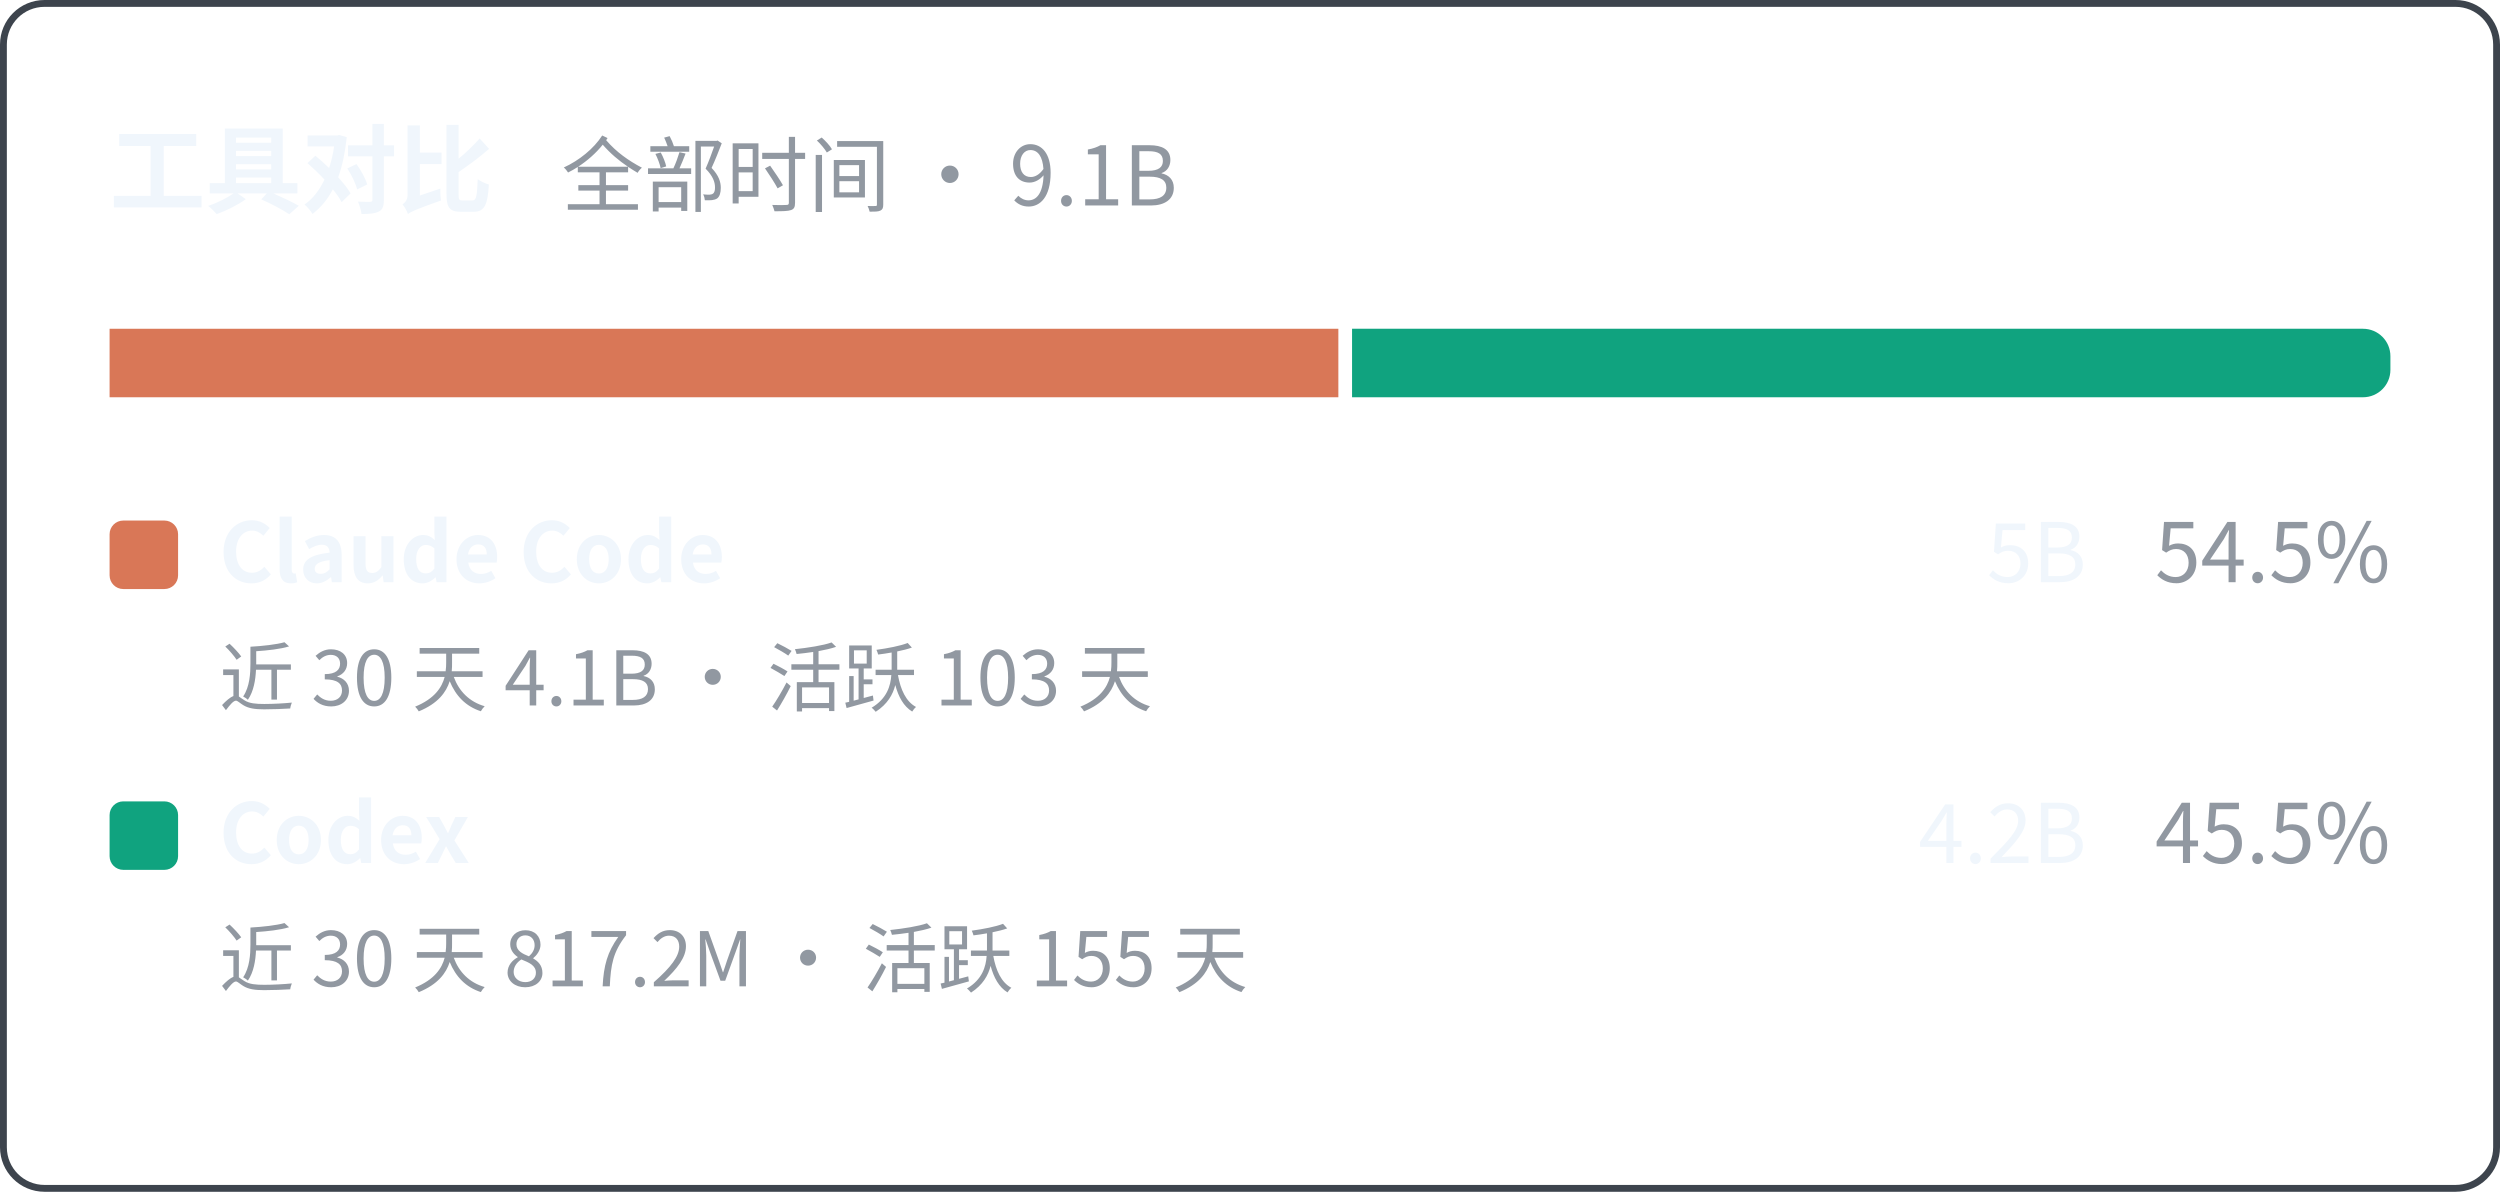
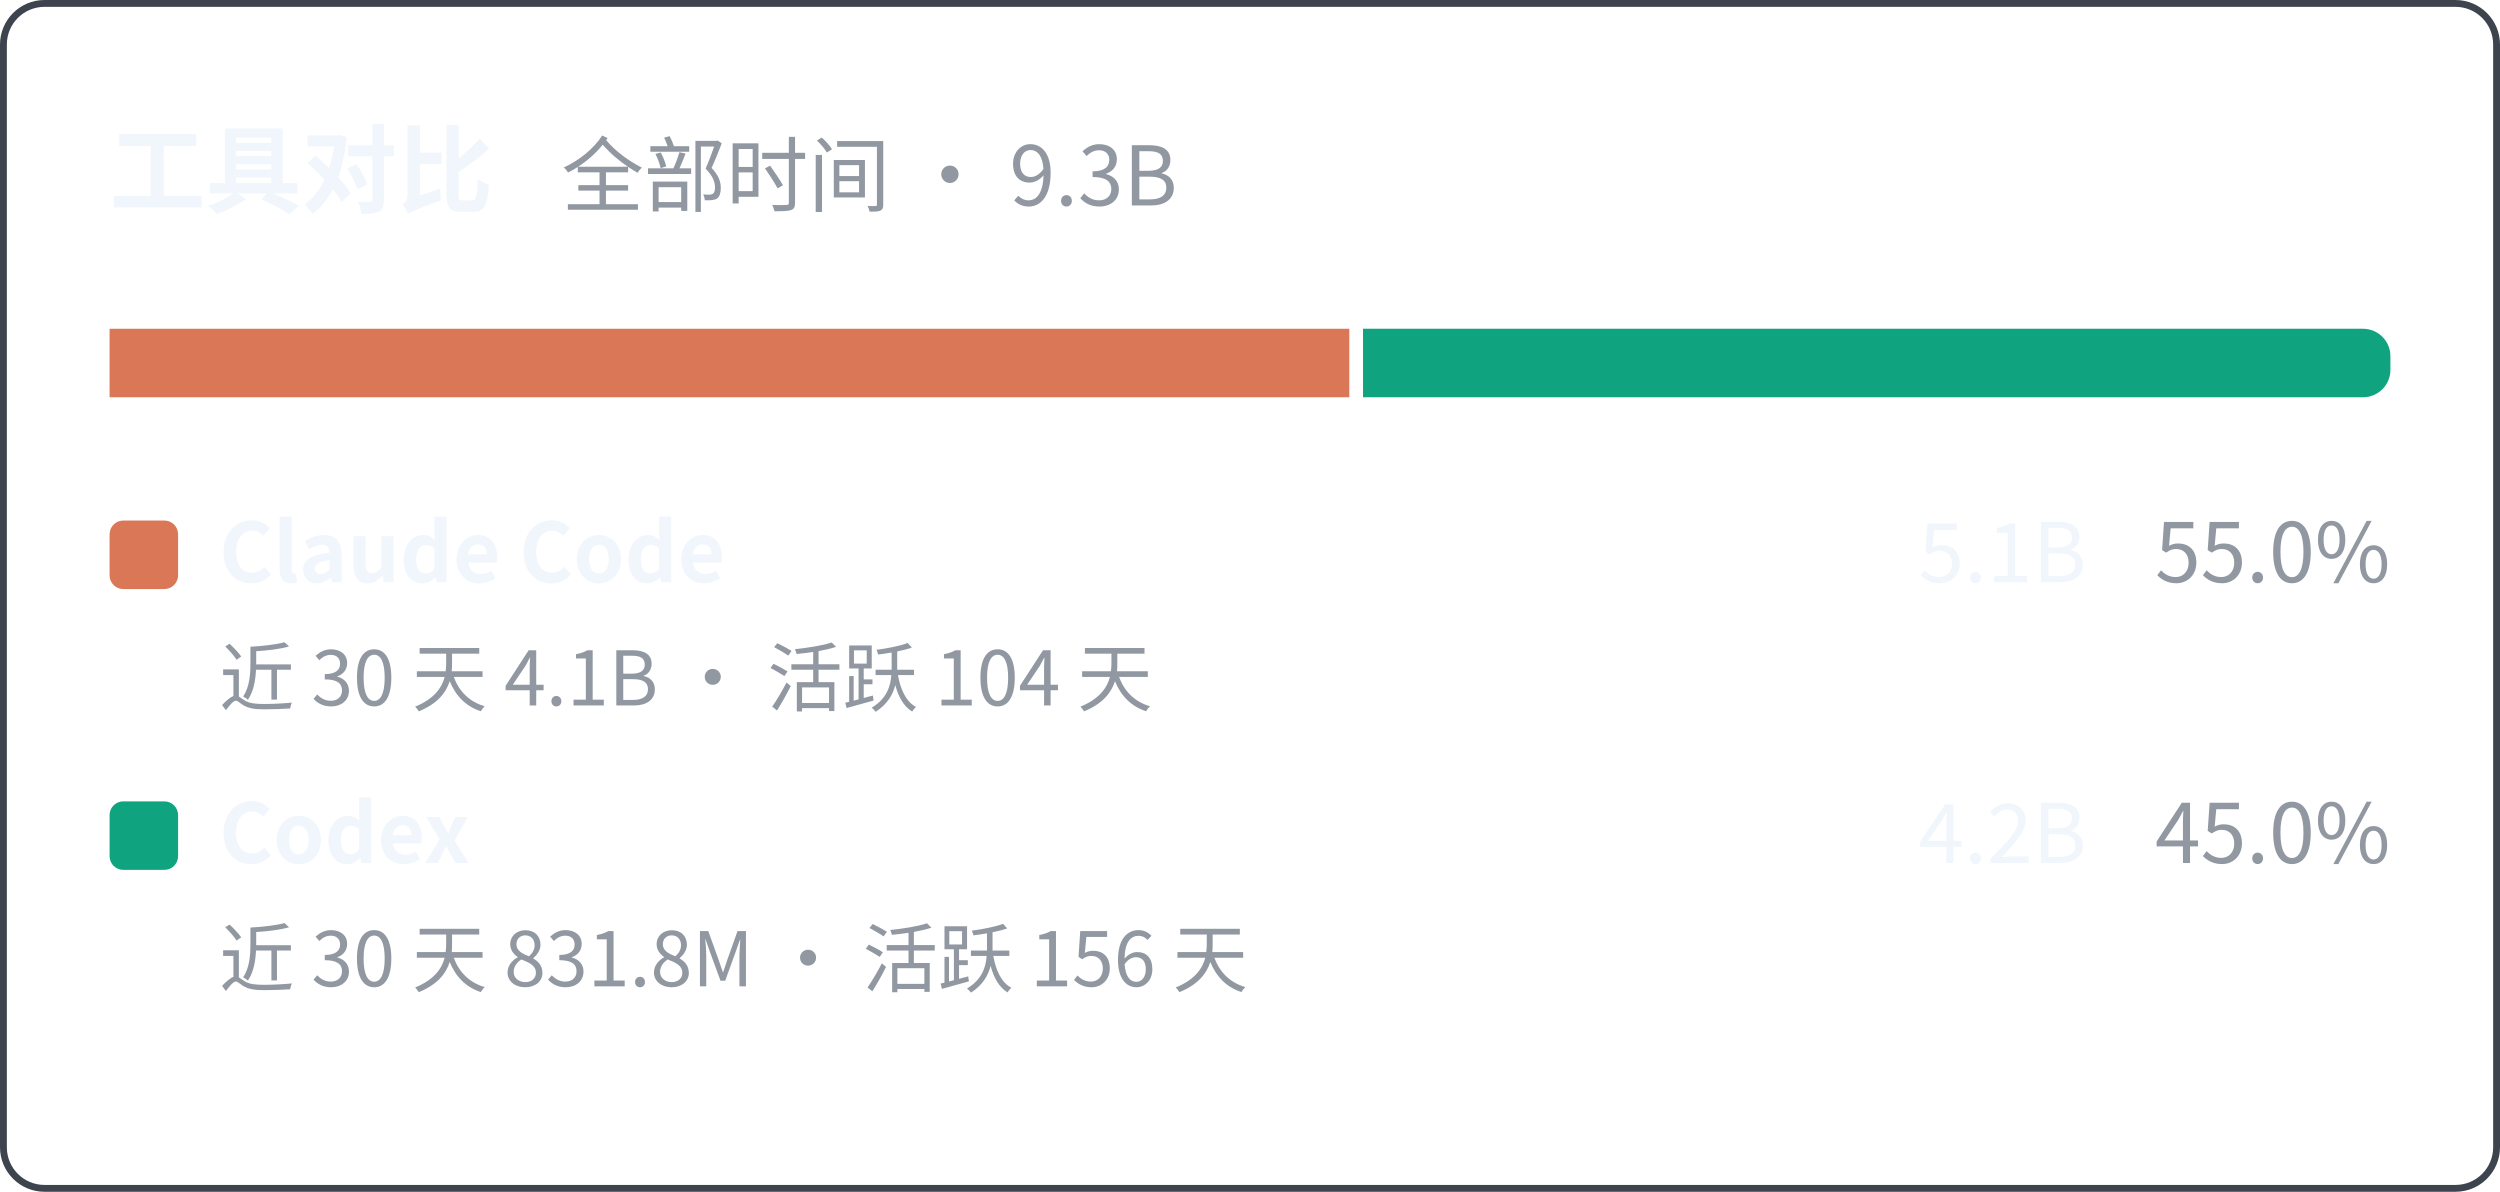
<svg xmlns="http://www.w3.org/2000/svg" width="365" height="174" viewBox="0 0 365 174" font-family="system-ui, -apple-system, 'Segoe UI', 'PingFang SC', 'Microsoft YaHei', 'Noto Sans CJK SC', sans-serif">
  <rect x="0.5" y="0.5" width="364" height="173" rx="6" fill="none" stroke="#3d444d" />
-   <text x="16" y="30" font-size="14" font-weight="600" fill="#f0f6fc">工具对比<tspan dx="10" font-size="12" font-weight="400" fill="#9198a1">全部时间 · 9.1B</tspan>
+   <text x="16" y="30" font-size="14" font-weight="600" fill="#f0f6fc">工具对比<tspan dx="10" font-size="12" font-weight="400" fill="#9198a1">全部时间 · 9.3B</tspan>
  </text>
-   <rect x="16.0" y="48" width="179.4" height="10" fill="#d97757" />
-   <path d="M197.4 48 h147.6 a4.0 4.0 0 0 1 4.0 4.0 v2.0 a4.0 4.0 0 0 1 -4.0 4.0 h-147.6 z" fill="#10a37f" />
+   <rect x="16.0" y="48" width="181.0" height="10" fill="#d97757" />
+   <path d="M199.0 48 h146.0 a4.0 4.0 0 0 1 4.0 4.0 v2.0 a4.0 4.0 0 0 1 -4.0 4.0 h-146.0 z" fill="#10a37f" />
  <rect x="16" y="76.0" width="10" height="10" rx="2" fill="#d97757" />
  <text x="32" y="85.0" font-size="12" font-weight="600" fill="#f0f6fc">Claude Code</text>
-   <text x="349" y="85.0" font-size="12" text-anchor="end" fill="#f0f6fc">5B<tspan dx="10" font-size="12" font-weight="400" fill="#9198a1">54.5%</tspan>
+   <text x="349" y="85.0" font-size="12" text-anchor="end" fill="#f0f6fc">5.1B<tspan dx="10" font-size="12" font-weight="400" fill="#9198a1">55.0%</tspan>
  </text>
-   <text x="32" y="103.0" font-size="11" fill="#9198a1">近 30 天 4.1B · 活跃 103 天</text>
+   <text x="32" y="103.0" font-size="11" fill="#9198a1">近 30 天 4.1B · 活跃 104 天</text>
  <rect x="16" y="117.0" width="10" height="10" rx="2" fill="#10a37f" />
  <text x="32" y="126.0" font-size="12" font-weight="600" fill="#f0f6fc">Codex</text>
-   <text x="349" y="126.0" font-size="12" text-anchor="end" fill="#f0f6fc">4.2B<tspan dx="10" font-size="12" font-weight="400" fill="#9198a1">45.5%</tspan>
+   <text x="349" y="126.0" font-size="12" text-anchor="end" fill="#f0f6fc">4.2B<tspan dx="10" font-size="12" font-weight="400" fill="#9198a1">45.0%</tspan>
  </text>
-   <text x="32" y="144.0" font-size="11" fill="#9198a1">近 30 天 817.2M · 活跃 155 天</text>
+   <text x="32" y="144.0" font-size="11" fill="#9198a1">近 30 天 831.8M · 活跃 156 天</text>
</svg>
